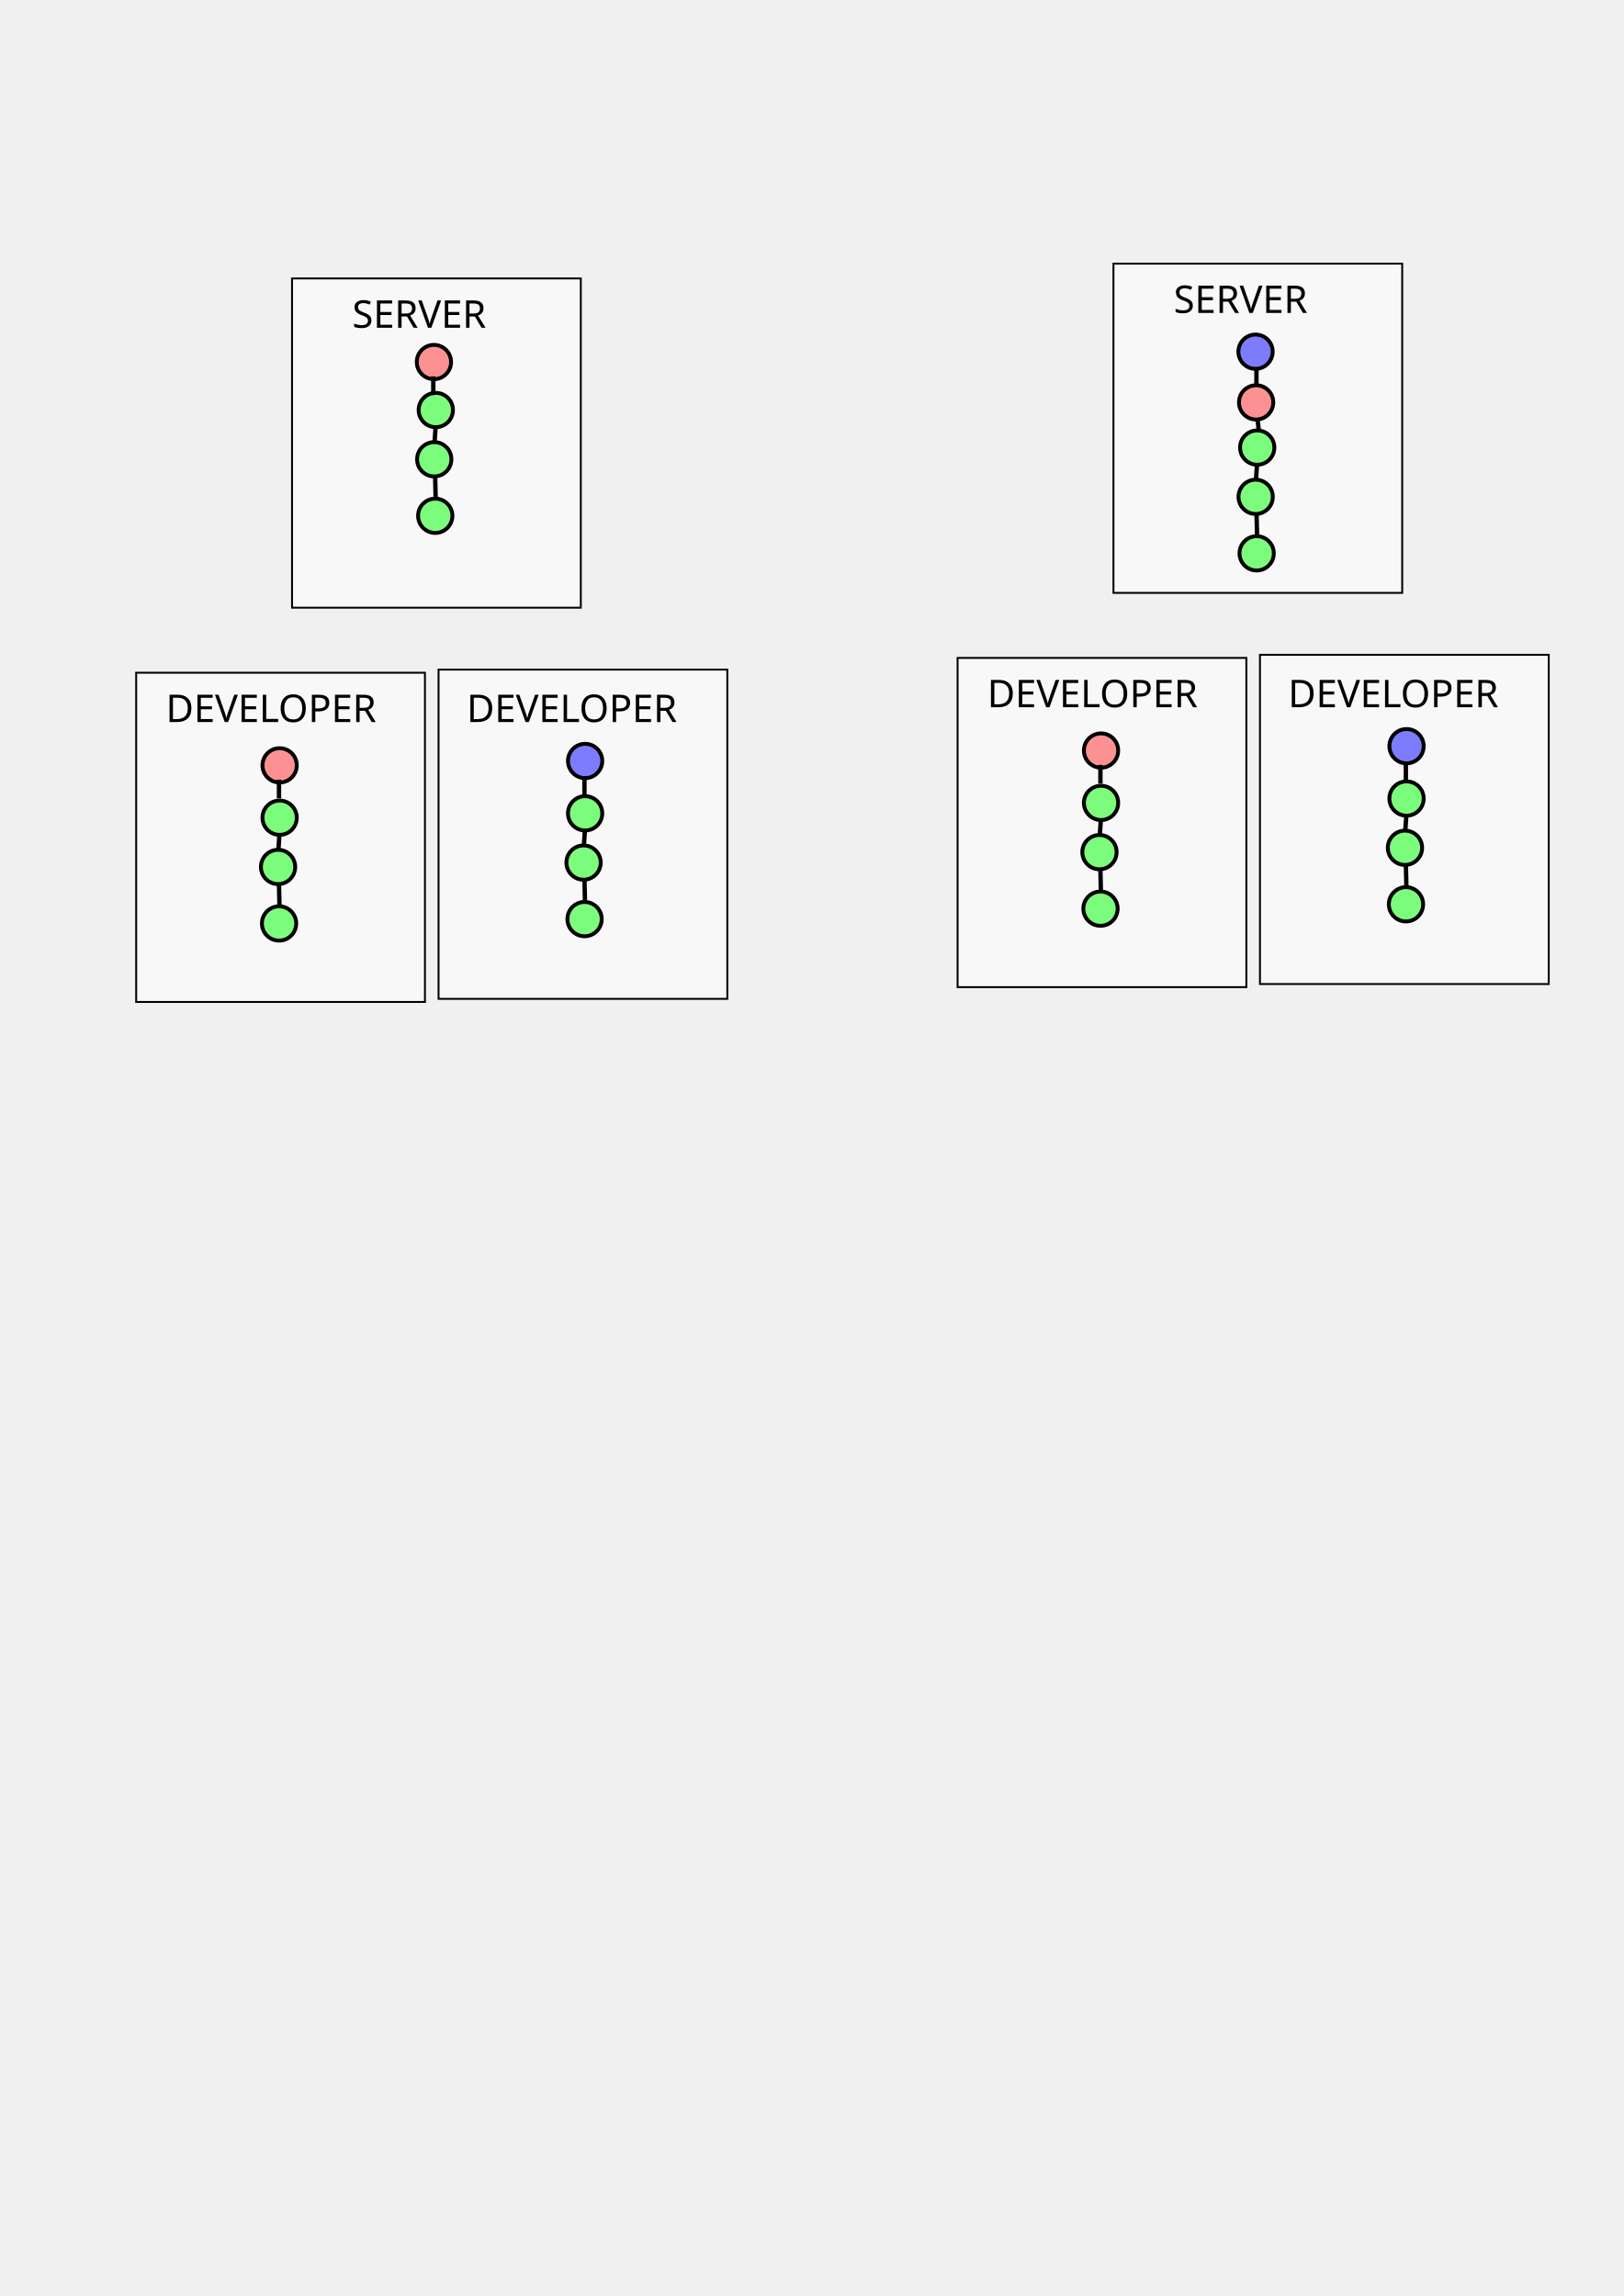
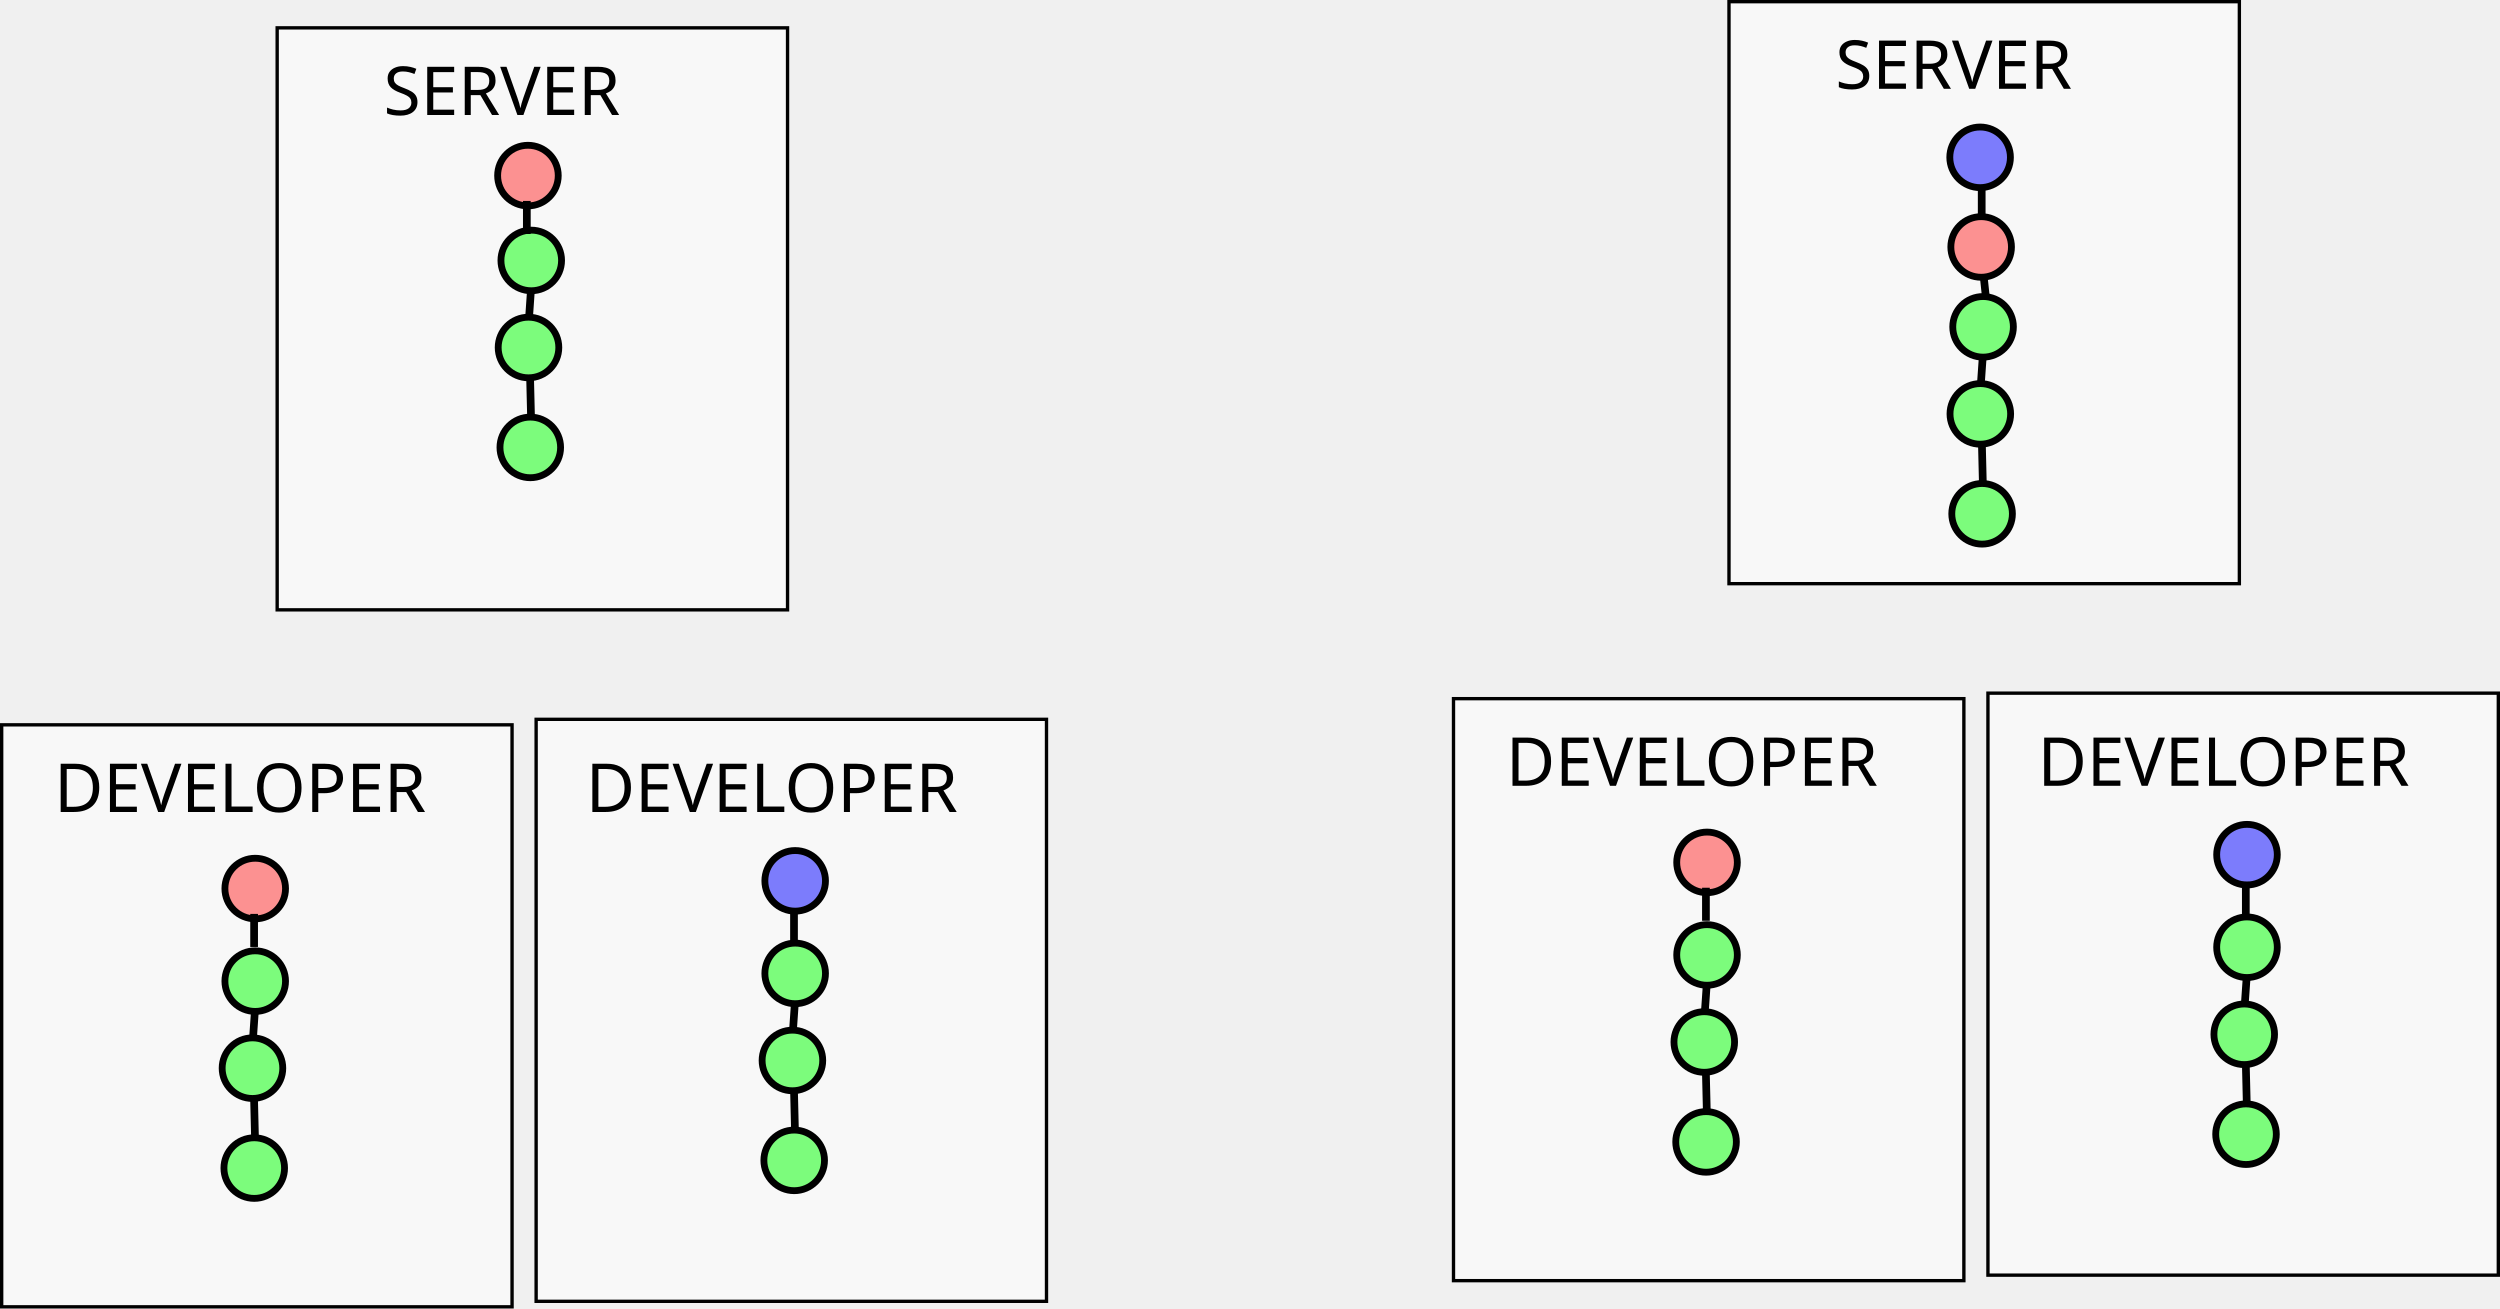
- <svg xmlns="http://www.w3.org/2000/svg" width="210mm" height="297mm" viewBox="0 0 744.094 1052.362" id="svg2" version="1.1">
+ <svg xmlns="http://www.w3.org/2000/svg" width="182.937mm" height="95.75mm" viewBox="0 0 648.201 339.272" id="svg2" version="1.1">
  <defs id="defs4">
-     <marker orient="auto" refY="0.0" refX="0.0" id="Arrow1Lend" style="overflow:visible;">
-       <path id="path4300" d="M 0.0,0.0 L 5.0,-5.0 L -12.5,0.0 L 5.0,5.0 L 0.0,0.0 z " style="fill-rule:evenodd;stroke:#000000;stroke-width:1.0pt;" transform="scale(0.8) rotate(180) translate(12.5,0)" />
+     <marker orient="auto" refY="0" refX="0" id="Arrow1Lend" style="overflow:visible">
+       <path id="path4300" d="M 0,0 5,-5 -12.5,0 5,5 0,0 Z" style="fill-rule:evenodd;stroke:#000000;stroke-width:1pt" transform="matrix(-0.8,0,0,-0.8,-10,0)" />
    </marker>
-     <marker style="overflow:visible;" id="marker4579" refX="0.0" refY="0.0" orient="auto">
-       <path transform="scale(0.8) rotate(180) translate(12.5,0)" style="fill-rule:evenodd;stroke:#000000;stroke-width:1pt;stroke-opacity:1;fill:#000000;fill-opacity:1" d="M 0.0,0.0 L 5.0,-5.0 L -12.5,0.0 L 5.0,5.0 L 0.0,0.0 z " id="path4581" />
+     <marker style="overflow:visible" id="marker4579" refX="0" refY="0" orient="auto">
+       <path transform="matrix(-0.8,0,0,-0.8,-10,0)" style="fill:#000000;fill-opacity:1;fill-rule:evenodd;stroke:#000000;stroke-width:1pt;stroke-opacity:1" d="M 0,0 5,-5 -12.5,0 5,5 0,0 Z" id="path4581" />
    </marker>
    <marker style="overflow:visible" id="marker4579-7" refX="0" refY="0" orient="auto">
      <path transform="matrix(-0.8,0,0,-0.8,-10,0)" style="fill:#000000;fill-opacity:1;fill-rule:evenodd;stroke:#000000;stroke-width:1pt;stroke-opacity:1" d="M 0,0 5,-5 -12.5,0 5,5 0,0 Z" id="path4581-8" />
    </marker>
  </defs>
-   <g id="layer1">
+   <g id="layer1" transform="translate(-61.97114,-120.4048)">
    <rect style="fill:#ffffff;fill-opacity:0.502;stroke:#000000;stroke-width:0.871;stroke-linecap:butt;stroke-linejoin:miter;stroke-miterlimit:4;stroke-dasharray:none;stroke-dashoffset:0;stroke-opacity:1" id="rect4136" width="132.33" height="150.901" x="133.835" y="127.626" />
    <text xml:space="preserve" style="font-style:normal;font-variant:normal;font-weight:normal;font-stretch:normal;font-size:17.5px;line-height:125%;font-family:sans-serif;-inkscape-font-specification:'sans-serif, Normal';text-align:start;letter-spacing:0px;word-spacing:0px;writing-mode:lr-tb;text-anchor:start;fill:#000000;fill-opacity:1;stroke:none;stroke-width:1px;stroke-linecap:butt;stroke-linejoin:miter;stroke-opacity:1" x="161.429" y="150.219" id="text4138">
      <tspan id="tspan4140" x="161.429" y="150.219">SERVER</tspan>
    </text>
    <circle style="fill:#00ff00;fill-opacity:0.502;stroke:#000000;stroke-width:1.772;stroke-linecap:butt;stroke-linejoin:miter;stroke-miterlimit:4;stroke-dasharray:none;stroke-dashoffset:0;stroke-opacity:1" id="path4142" cx="199.462" cy="236.411" r="7.857" />
    <circle style="fill:#00ff00;fill-opacity:0.502;stroke:#000000;stroke-width:1.772;stroke-linecap:butt;stroke-linejoin:miter;stroke-miterlimit:4;stroke-dasharray:none;stroke-dashoffset:0;stroke-opacity:1" id="path4142-7" cx="199" cy="210.505" r="7.857" />
    <circle style="fill:#00ff00;fill-opacity:0.502;stroke:#000000;stroke-width:1.772;stroke-linecap:butt;stroke-linejoin:miter;stroke-miterlimit:4;stroke-dasharray:none;stroke-dashoffset:0;stroke-opacity:1" id="path4142-7-5" cx="199.714" cy="187.934" r="7.857" />
    <path style="fill:none;fill-rule:evenodd;stroke:#000000;stroke-width:2;stroke-linecap:butt;stroke-linejoin:miter;stroke-miterlimit:4;stroke-dasharray:none;stroke-opacity:1" d="m 199.663,228.795 -0.253,-10.607" id="path4197" />
    <path style="fill:none;fill-rule:evenodd;stroke:#000000;stroke-width:2;stroke-linecap:butt;stroke-linejoin:miter;stroke-miterlimit:4;stroke-dasharray:none;stroke-opacity:1" d="m 199.158,202.531 0.505,-7.324" id="path4199" />
    <rect style="fill:#ffffff;fill-opacity:0.502;stroke:#000000;stroke-width:0.871;stroke-linecap:butt;stroke-linejoin:miter;stroke-miterlimit:4;stroke-dasharray:none;stroke-dashoffset:0;stroke-opacity:1" id="rect4136-5" width="132.33" height="150.901" x="62.406" y="308.34" />
    <text xml:space="preserve" style="font-style:normal;font-variant:normal;font-weight:normal;font-stretch:normal;font-size:17.5px;line-height:125%;font-family:sans-serif;-inkscape-font-specification:'sans-serif, Normal';text-align:start;letter-spacing:0px;word-spacing:0px;writing-mode:lr-tb;text-anchor:start;fill:#000000;fill-opacity:1;stroke:none;stroke-width:1px;stroke-linecap:butt;stroke-linejoin:miter;stroke-opacity:1" x="76" y="330.934" id="text4138-4">
      <tspan id="tspan4140-4" x="76" y="330.934">DEVELOPER</tspan>
    </text>
    <rect style="fill:#ffffff;fill-opacity:0.502;stroke:#000000;stroke-width:0.871;stroke-linecap:butt;stroke-linejoin:miter;stroke-miterlimit:4;stroke-dasharray:none;stroke-dashoffset:0;stroke-opacity:1" id="rect4136-2" width="132.33" height="150.901" x="200.978" y="306.911" />
    <text id="text4283" y="330.934" x="213.857" style="font-style:normal;font-variant:normal;font-weight:normal;font-stretch:normal;font-size:17.5px;line-height:125%;font-family:sans-serif;-inkscape-font-specification:'sans-serif, Normal';text-align:start;letter-spacing:0px;word-spacing:0px;writing-mode:lr-tb;text-anchor:start;fill:#000000;fill-opacity:1;stroke:none;stroke-width:1px;stroke-linecap:butt;stroke-linejoin:miter;stroke-opacity:1" xml:space="preserve">
      <tspan y="330.934" x="213.857" id="tspan4285">DEVELOPER</tspan>
    </text>
    <circle r="7.857" cy="423.268" cx="127.89" id="circle5022" style="fill:#00ff00;fill-opacity:0.502;stroke:#000000;stroke-width:1.772;stroke-linecap:butt;stroke-linejoin:miter;stroke-miterlimit:4;stroke-dasharray:none;stroke-dashoffset:0;stroke-opacity:1" />
    <circle r="7.857" cy="397.362" cx="127.429" id="circle5024" style="fill:#00ff00;fill-opacity:0.502;stroke:#000000;stroke-width:1.772;stroke-linecap:butt;stroke-linejoin:miter;stroke-miterlimit:4;stroke-dasharray:none;stroke-dashoffset:0;stroke-opacity:1" />
    <circle r="7.857" cy="374.791" cx="128.143" id="circle5026" style="fill:#00ff00;fill-opacity:0.502;stroke:#000000;stroke-width:1.772;stroke-linecap:butt;stroke-linejoin:miter;stroke-miterlimit:4;stroke-dasharray:none;stroke-dashoffset:0;stroke-opacity:1" />
    <path id="path5032" d="m 128.091,415.652 -0.253,-10.607" style="fill:none;fill-rule:evenodd;stroke:#000000;stroke-width:2;stroke-linecap:butt;stroke-linejoin:miter;stroke-miterlimit:4;stroke-dasharray:none;stroke-opacity:1" />
    <path id="path5034" d="m 127.586,389.388 0.505,-7.324" style="fill:none;fill-rule:evenodd;stroke:#000000;stroke-width:2;stroke-linecap:butt;stroke-linejoin:miter;stroke-miterlimit:4;stroke-dasharray:none;stroke-opacity:1" />
    <circle style="fill:#00ff00;fill-opacity:0.502;stroke:#000000;stroke-width:1.772;stroke-linecap:butt;stroke-linejoin:miter;stroke-miterlimit:4;stroke-dasharray:none;stroke-dashoffset:0;stroke-opacity:1" id="circle5040" cx="267.89" cy="421.268" r="7.857" />
    <circle style="fill:#00ff00;fill-opacity:0.502;stroke:#000000;stroke-width:1.772;stroke-linecap:butt;stroke-linejoin:miter;stroke-miterlimit:4;stroke-dasharray:none;stroke-dashoffset:0;stroke-opacity:1" id="circle5042" cx="267.429" cy="395.362" r="7.857" />
    <circle style="fill:#00ff00;fill-opacity:0.502;stroke:#000000;stroke-width:1.772;stroke-linecap:butt;stroke-linejoin:miter;stroke-miterlimit:4;stroke-dasharray:none;stroke-dashoffset:0;stroke-opacity:1" id="circle5044" cx="268.143" cy="372.791" r="7.857" />
    <path style="fill:none;fill-rule:evenodd;stroke:#000000;stroke-width:2;stroke-linecap:butt;stroke-linejoin:miter;stroke-miterlimit:4;stroke-dasharray:none;stroke-opacity:1" d="m 268.091,413.652 -0.253,-10.607" id="path5050" />
    <path style="fill:none;fill-rule:evenodd;stroke:#000000;stroke-width:2;stroke-linecap:butt;stroke-linejoin:miter;stroke-miterlimit:4;stroke-dasharray:none;stroke-opacity:1" d="m 267.586,387.388 0.505,-7.324" id="path5052" />
    <circle style="fill:#ff2a2a;fill-opacity:0.502;stroke:#000000;stroke-width:1.772;stroke-linecap:butt;stroke-linejoin:miter;stroke-miterlimit:4;stroke-dasharray:none;stroke-dashoffset:0;stroke-opacity:1" id="circle5318" cx="128.143" cy="350.791" r="7.857" />
    <circle r="7.857" cy="348.791" cx="268.143" id="circle5320" style="fill:#0000ff;fill-opacity:0.502;stroke:#000000;stroke-width:1.772;stroke-linecap:butt;stroke-linejoin:miter;stroke-miterlimit:4;stroke-dasharray:none;stroke-dashoffset:0;stroke-opacity:1" />
-     <path style="fill:none;fill-rule:evenodd;stroke:#000000;stroke-width:2;stroke-linecap:butt;stroke-linejoin:miter;stroke-opacity:1;stroke-miterlimit:4;stroke-dasharray:none" d="m 127.857,365.934 0,-8.571" id="path5322" />
+     <path style="fill:none;fill-rule:evenodd;stroke:#000000;stroke-width:2;stroke-linecap:butt;stroke-linejoin:miter;stroke-miterlimit:4;stroke-dasharray:none;stroke-opacity:1" d="m 127.857,365.934 0,-8.571" id="path5322" />
    <path style="fill:none;fill-rule:evenodd;stroke:#000000;stroke-width:2;stroke-linecap:butt;stroke-linejoin:miter;stroke-miterlimit:4;stroke-dasharray:none;stroke-opacity:1" d="m 267.839,365.309 0,-9.464" id="path5324" />
    <rect style="fill:#ffffff;fill-opacity:0.502;stroke:#000000;stroke-width:0.871;stroke-linecap:butt;stroke-linejoin:miter;stroke-miterlimit:4;stroke-dasharray:none;stroke-dashoffset:0;stroke-opacity:1" id="rect4136-6" width="132.33" height="150.901" x="510.264" y="120.84" />
    <text xml:space="preserve" style="font-style:normal;font-variant:normal;font-weight:normal;font-stretch:normal;font-size:17.5px;line-height:125%;font-family:sans-serif;-inkscape-font-specification:'sans-serif, Normal';text-align:start;letter-spacing:0px;word-spacing:0px;writing-mode:lr-tb;text-anchor:start;fill:#000000;fill-opacity:1;stroke:none;stroke-width:1px;stroke-linecap:butt;stroke-linejoin:miter;stroke-opacity:1" x="537.857" y="143.434" id="text4138-7">
      <tspan id="tspan4140-1" x="537.857" y="143.434">SERVER</tspan>
    </text>
    <circle style="fill:#00ff00;fill-opacity:0.502;stroke:#000000;stroke-width:1.772;stroke-linecap:butt;stroke-linejoin:miter;stroke-miterlimit:4;stroke-dasharray:none;stroke-dashoffset:0;stroke-opacity:1" id="path4142-9" cx="575.89" cy="253.625" r="7.857" />
    <circle style="fill:#00ff00;fill-opacity:0.502;stroke:#000000;stroke-width:1.772;stroke-linecap:butt;stroke-linejoin:miter;stroke-miterlimit:4;stroke-dasharray:none;stroke-dashoffset:0;stroke-opacity:1" id="path4142-7-0" cx="575.429" cy="227.719" r="7.857" />
    <circle style="fill:#00ff00;fill-opacity:0.502;stroke:#000000;stroke-width:1.772;stroke-linecap:butt;stroke-linejoin:miter;stroke-miterlimit:4;stroke-dasharray:none;stroke-dashoffset:0;stroke-opacity:1" id="path4142-7-5-4" cx="576.143" cy="205.148" r="7.857" />
    <path style="fill:none;fill-rule:evenodd;stroke:#000000;stroke-width:2;stroke-linecap:butt;stroke-linejoin:miter;stroke-miterlimit:4;stroke-dasharray:none;stroke-opacity:1" d="m 576.091,246.01 -0.253,-10.607" id="path4197-7" />
    <path style="fill:none;fill-rule:evenodd;stroke:#000000;stroke-width:2;stroke-linecap:butt;stroke-linejoin:miter;stroke-miterlimit:4;stroke-dasharray:none;stroke-opacity:1" d="m 575.586,219.746 0.505,-7.324" id="path4199-7" />
    <rect style="fill:#ffffff;fill-opacity:0.502;stroke:#000000;stroke-width:0.871;stroke-linecap:butt;stroke-linejoin:miter;stroke-miterlimit:4;stroke-dasharray:none;stroke-dashoffset:0;stroke-opacity:1" id="rect4136-5-6" width="132.33" height="150.901" x="438.835" y="301.554" />
    <text xml:space="preserve" style="font-style:normal;font-variant:normal;font-weight:normal;font-stretch:normal;font-size:17.5px;line-height:125%;font-family:sans-serif;-inkscape-font-specification:'sans-serif, Normal';text-align:start;letter-spacing:0px;word-spacing:0px;writing-mode:lr-tb;text-anchor:start;fill:#000000;fill-opacity:1;stroke:none;stroke-width:1px;stroke-linecap:butt;stroke-linejoin:miter;stroke-opacity:1" x="452.429" y="324.148" id="text4138-4-0">
      <tspan id="tspan4140-4-3" x="452.429" y="324.148">DEVELOPER</tspan>
    </text>
    <rect style="fill:#ffffff;fill-opacity:0.502;stroke:#000000;stroke-width:0.871;stroke-linecap:butt;stroke-linejoin:miter;stroke-miterlimit:4;stroke-dasharray:none;stroke-dashoffset:0;stroke-opacity:1" id="rect4136-2-5" width="132.33" height="150.901" x="577.406" y="300.126" />
    <text id="text4283-2" y="324.148" x="590.286" style="font-style:normal;font-variant:normal;font-weight:normal;font-stretch:normal;font-size:17.5px;line-height:125%;font-family:sans-serif;-inkscape-font-specification:'sans-serif, Normal';text-align:start;letter-spacing:0px;word-spacing:0px;writing-mode:lr-tb;text-anchor:start;fill:#000000;fill-opacity:1;stroke:none;stroke-width:1px;stroke-linecap:butt;stroke-linejoin:miter;stroke-opacity:1" xml:space="preserve">
      <tspan y="324.148" x="590.286" id="tspan4285-2">DEVELOPER</tspan>
    </text>
    <circle r="7.857" cy="416.482" cx="504.319" id="circle5022-2" style="fill:#00ff00;fill-opacity:0.502;stroke:#000000;stroke-width:1.772;stroke-linecap:butt;stroke-linejoin:miter;stroke-miterlimit:4;stroke-dasharray:none;stroke-dashoffset:0;stroke-opacity:1" />
    <circle r="7.857" cy="390.577" cx="503.857" id="circle5024-4" style="fill:#00ff00;fill-opacity:0.502;stroke:#000000;stroke-width:1.772;stroke-linecap:butt;stroke-linejoin:miter;stroke-miterlimit:4;stroke-dasharray:none;stroke-dashoffset:0;stroke-opacity:1" />
    <circle r="7.857" cy="368.005" cx="504.571" id="circle5026-1" style="fill:#00ff00;fill-opacity:0.502;stroke:#000000;stroke-width:1.772;stroke-linecap:butt;stroke-linejoin:miter;stroke-miterlimit:4;stroke-dasharray:none;stroke-dashoffset:0;stroke-opacity:1" />
    <path id="path5032-9" d="m 504.52,408.867 -0.253,-10.607" style="fill:none;fill-rule:evenodd;stroke:#000000;stroke-width:2;stroke-linecap:butt;stroke-linejoin:miter;stroke-miterlimit:4;stroke-dasharray:none;stroke-opacity:1" />
    <path id="path5034-0" d="m 504.015,382.603 0.505,-7.324" style="fill:none;fill-rule:evenodd;stroke:#000000;stroke-width:2;stroke-linecap:butt;stroke-linejoin:miter;stroke-miterlimit:4;stroke-dasharray:none;stroke-opacity:1" />
    <circle style="fill:#00ff00;fill-opacity:0.502;stroke:#000000;stroke-width:1.772;stroke-linecap:butt;stroke-linejoin:miter;stroke-miterlimit:4;stroke-dasharray:none;stroke-dashoffset:0;stroke-opacity:1" id="circle5040-1" cx="644.319" cy="414.482" r="7.857" />
    <circle style="fill:#00ff00;fill-opacity:0.502;stroke:#000000;stroke-width:1.772;stroke-linecap:butt;stroke-linejoin:miter;stroke-miterlimit:4;stroke-dasharray:none;stroke-dashoffset:0;stroke-opacity:1" id="circle5042-2" cx="643.857" cy="388.577" r="7.857" />
    <circle style="fill:#00ff00;fill-opacity:0.502;stroke:#000000;stroke-width:1.772;stroke-linecap:butt;stroke-linejoin:miter;stroke-miterlimit:4;stroke-dasharray:none;stroke-dashoffset:0;stroke-opacity:1" id="circle5044-3" cx="644.571" cy="366.005" r="7.857" />
    <path style="fill:none;fill-rule:evenodd;stroke:#000000;stroke-width:2;stroke-linecap:butt;stroke-linejoin:miter;stroke-miterlimit:4;stroke-dasharray:none;stroke-opacity:1" d="m 644.52,406.867 -0.253,-10.607" id="path5050-5" />
    <path style="fill:none;fill-rule:evenodd;stroke:#000000;stroke-width:2;stroke-linecap:butt;stroke-linejoin:miter;stroke-miterlimit:4;stroke-dasharray:none;stroke-opacity:1" d="m 644.015,380.603 0.505,-7.324" id="path5052-4" />
    <circle style="fill:#ff2a2a;fill-opacity:0.502;stroke:#000000;stroke-width:1.772;stroke-linecap:butt;stroke-linejoin:miter;stroke-miterlimit:4;stroke-dasharray:none;stroke-dashoffset:0;stroke-opacity:1" id="circle5318-0" cx="504.571" cy="344.005" r="7.857" />
    <circle r="7.857" cy="342.005" cx="644.571" id="circle5320-5" style="fill:#0000ff;fill-opacity:0.502;stroke:#000000;stroke-width:1.772;stroke-linecap:butt;stroke-linejoin:miter;stroke-miterlimit:4;stroke-dasharray:none;stroke-dashoffset:0;stroke-opacity:1" />
    <path style="fill:none;fill-rule:evenodd;stroke:#000000;stroke-width:2;stroke-linecap:butt;stroke-linejoin:miter;stroke-miterlimit:4;stroke-dasharray:none;stroke-opacity:1" d="m 504.286,359.148 0,-8.571" id="path5322-3" />
    <path style="fill:none;fill-rule:evenodd;stroke:#000000;stroke-width:2;stroke-linecap:butt;stroke-linejoin:miter;stroke-miterlimit:4;stroke-dasharray:none;stroke-opacity:1" d="m 644.268,358.523 0,-9.464" id="path5324-2" />
    <circle r="7.857" cy="184.438" cx="575.645" id="circle5422" style="fill:#ff2a2a;fill-opacity:0.502;stroke:#000000;stroke-width:1.772;stroke-linecap:butt;stroke-linejoin:miter;stroke-miterlimit:4;stroke-dasharray:none;stroke-dashoffset:0;stroke-opacity:1" />
    <circle style="fill:#0000ff;fill-opacity:0.502;stroke:#000000;stroke-width:1.772;stroke-linecap:butt;stroke-linejoin:miter;stroke-miterlimit:4;stroke-dasharray:none;stroke-dashoffset:0;stroke-opacity:1" id="circle5426" cx="575.376" cy="161.197" r="7.857" />
    <circle r="7.857" cy="165.933" cx="198.854" id="circle5434" style="fill:#ff2a2a;fill-opacity:0.502;stroke:#000000;stroke-width:1.772;stroke-linecap:butt;stroke-linejoin:miter;stroke-miterlimit:4;stroke-dasharray:none;stroke-dashoffset:0;stroke-opacity:1" />
    <path id="path5436" d="m 198.568,181.076 0,-8.571" style="fill:none;fill-rule:evenodd;stroke:#000000;stroke-width:2;stroke-linecap:butt;stroke-linejoin:miter;stroke-miterlimit:4;stroke-dasharray:none;stroke-opacity:1" />
-     <path style="fill:none;fill-rule:evenodd;stroke:#000000;stroke-width:2;stroke-linecap:butt;stroke-linejoin:miter;stroke-opacity:1;stroke-miterlimit:4;stroke-dasharray:none" d="m 576.797,196.763 -0.505,-4.798" id="path5440" />
-     <path style="fill:none;fill-rule:evenodd;stroke:#000000;stroke-width:2;stroke-linecap:butt;stroke-linejoin:miter;stroke-opacity:1;stroke-miterlimit:4;stroke-dasharray:none" d="m 575.787,168.731 0,7.829" id="path5446" />
+     <path style="fill:none;fill-rule:evenodd;stroke:#000000;stroke-width:2;stroke-linecap:butt;stroke-linejoin:miter;stroke-miterlimit:4;stroke-dasharray:none;stroke-opacity:1" d="m 576.797,196.763 -0.505,-4.798" id="path5440" />
+     <path style="fill:none;fill-rule:evenodd;stroke:#000000;stroke-width:2;stroke-linecap:butt;stroke-linejoin:miter;stroke-miterlimit:4;stroke-dasharray:none;stroke-opacity:1" d="m 575.787,168.731 0,7.829" id="path5446" />
  </g>
</svg>
